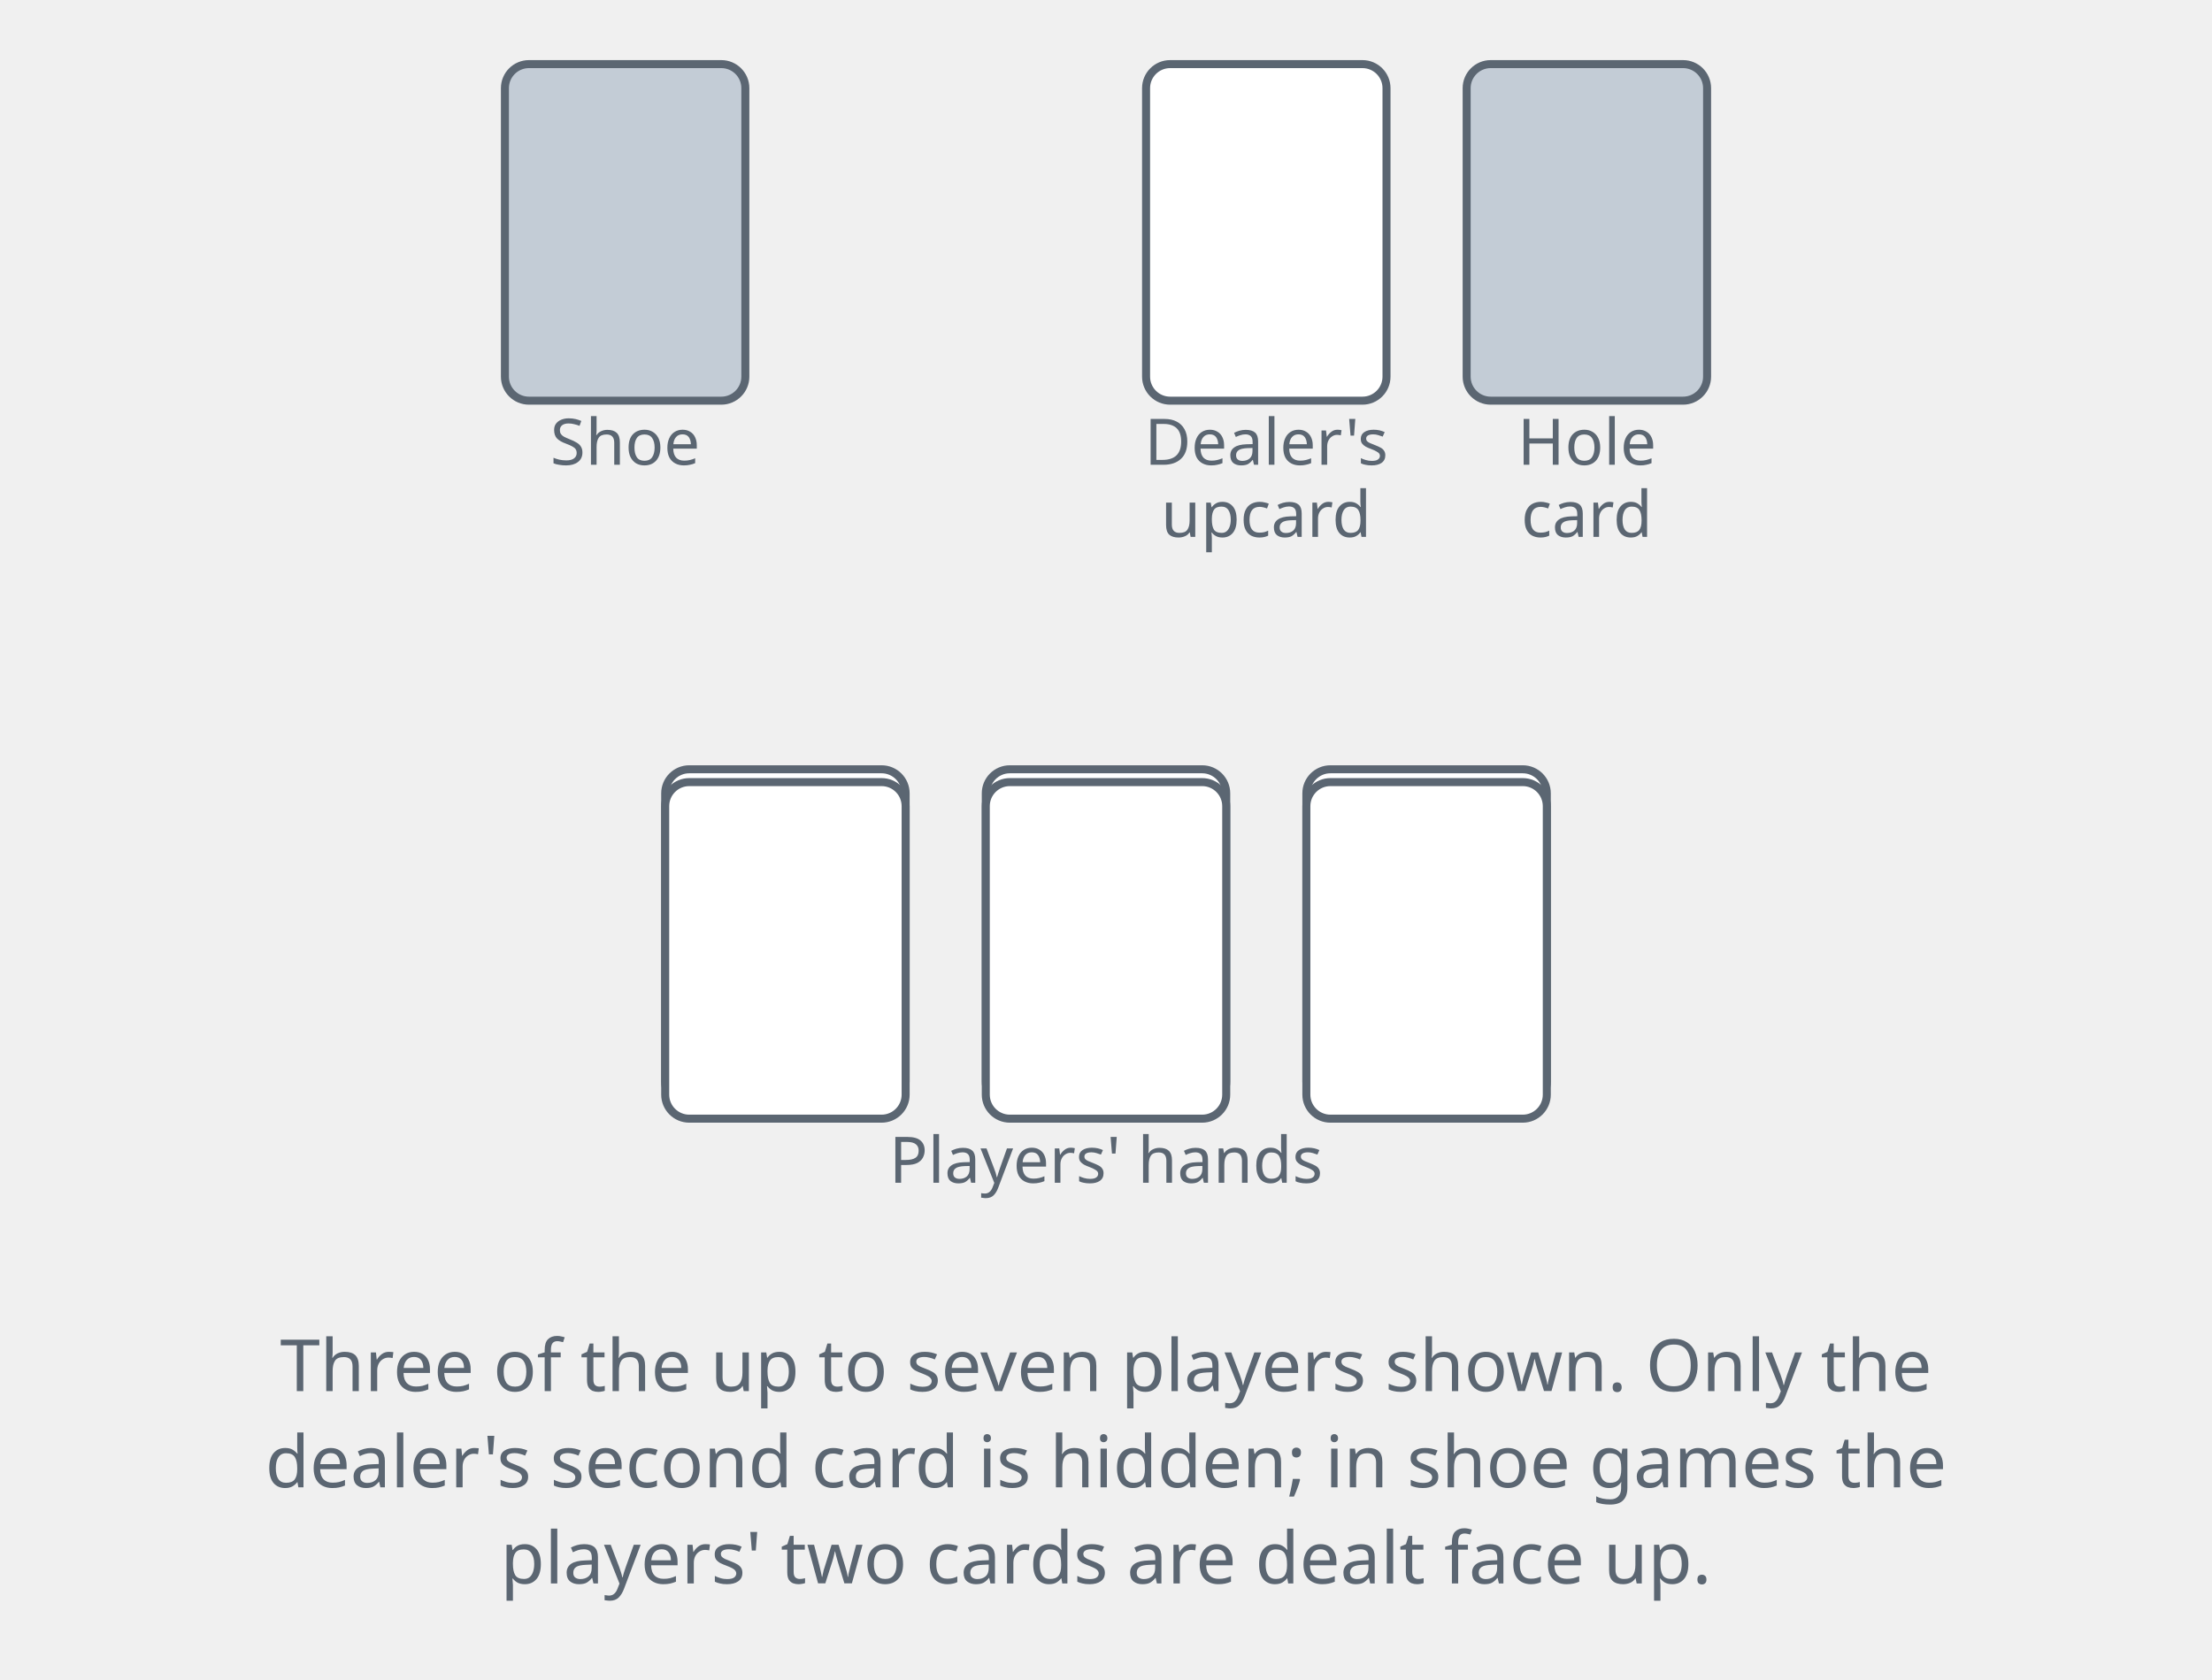
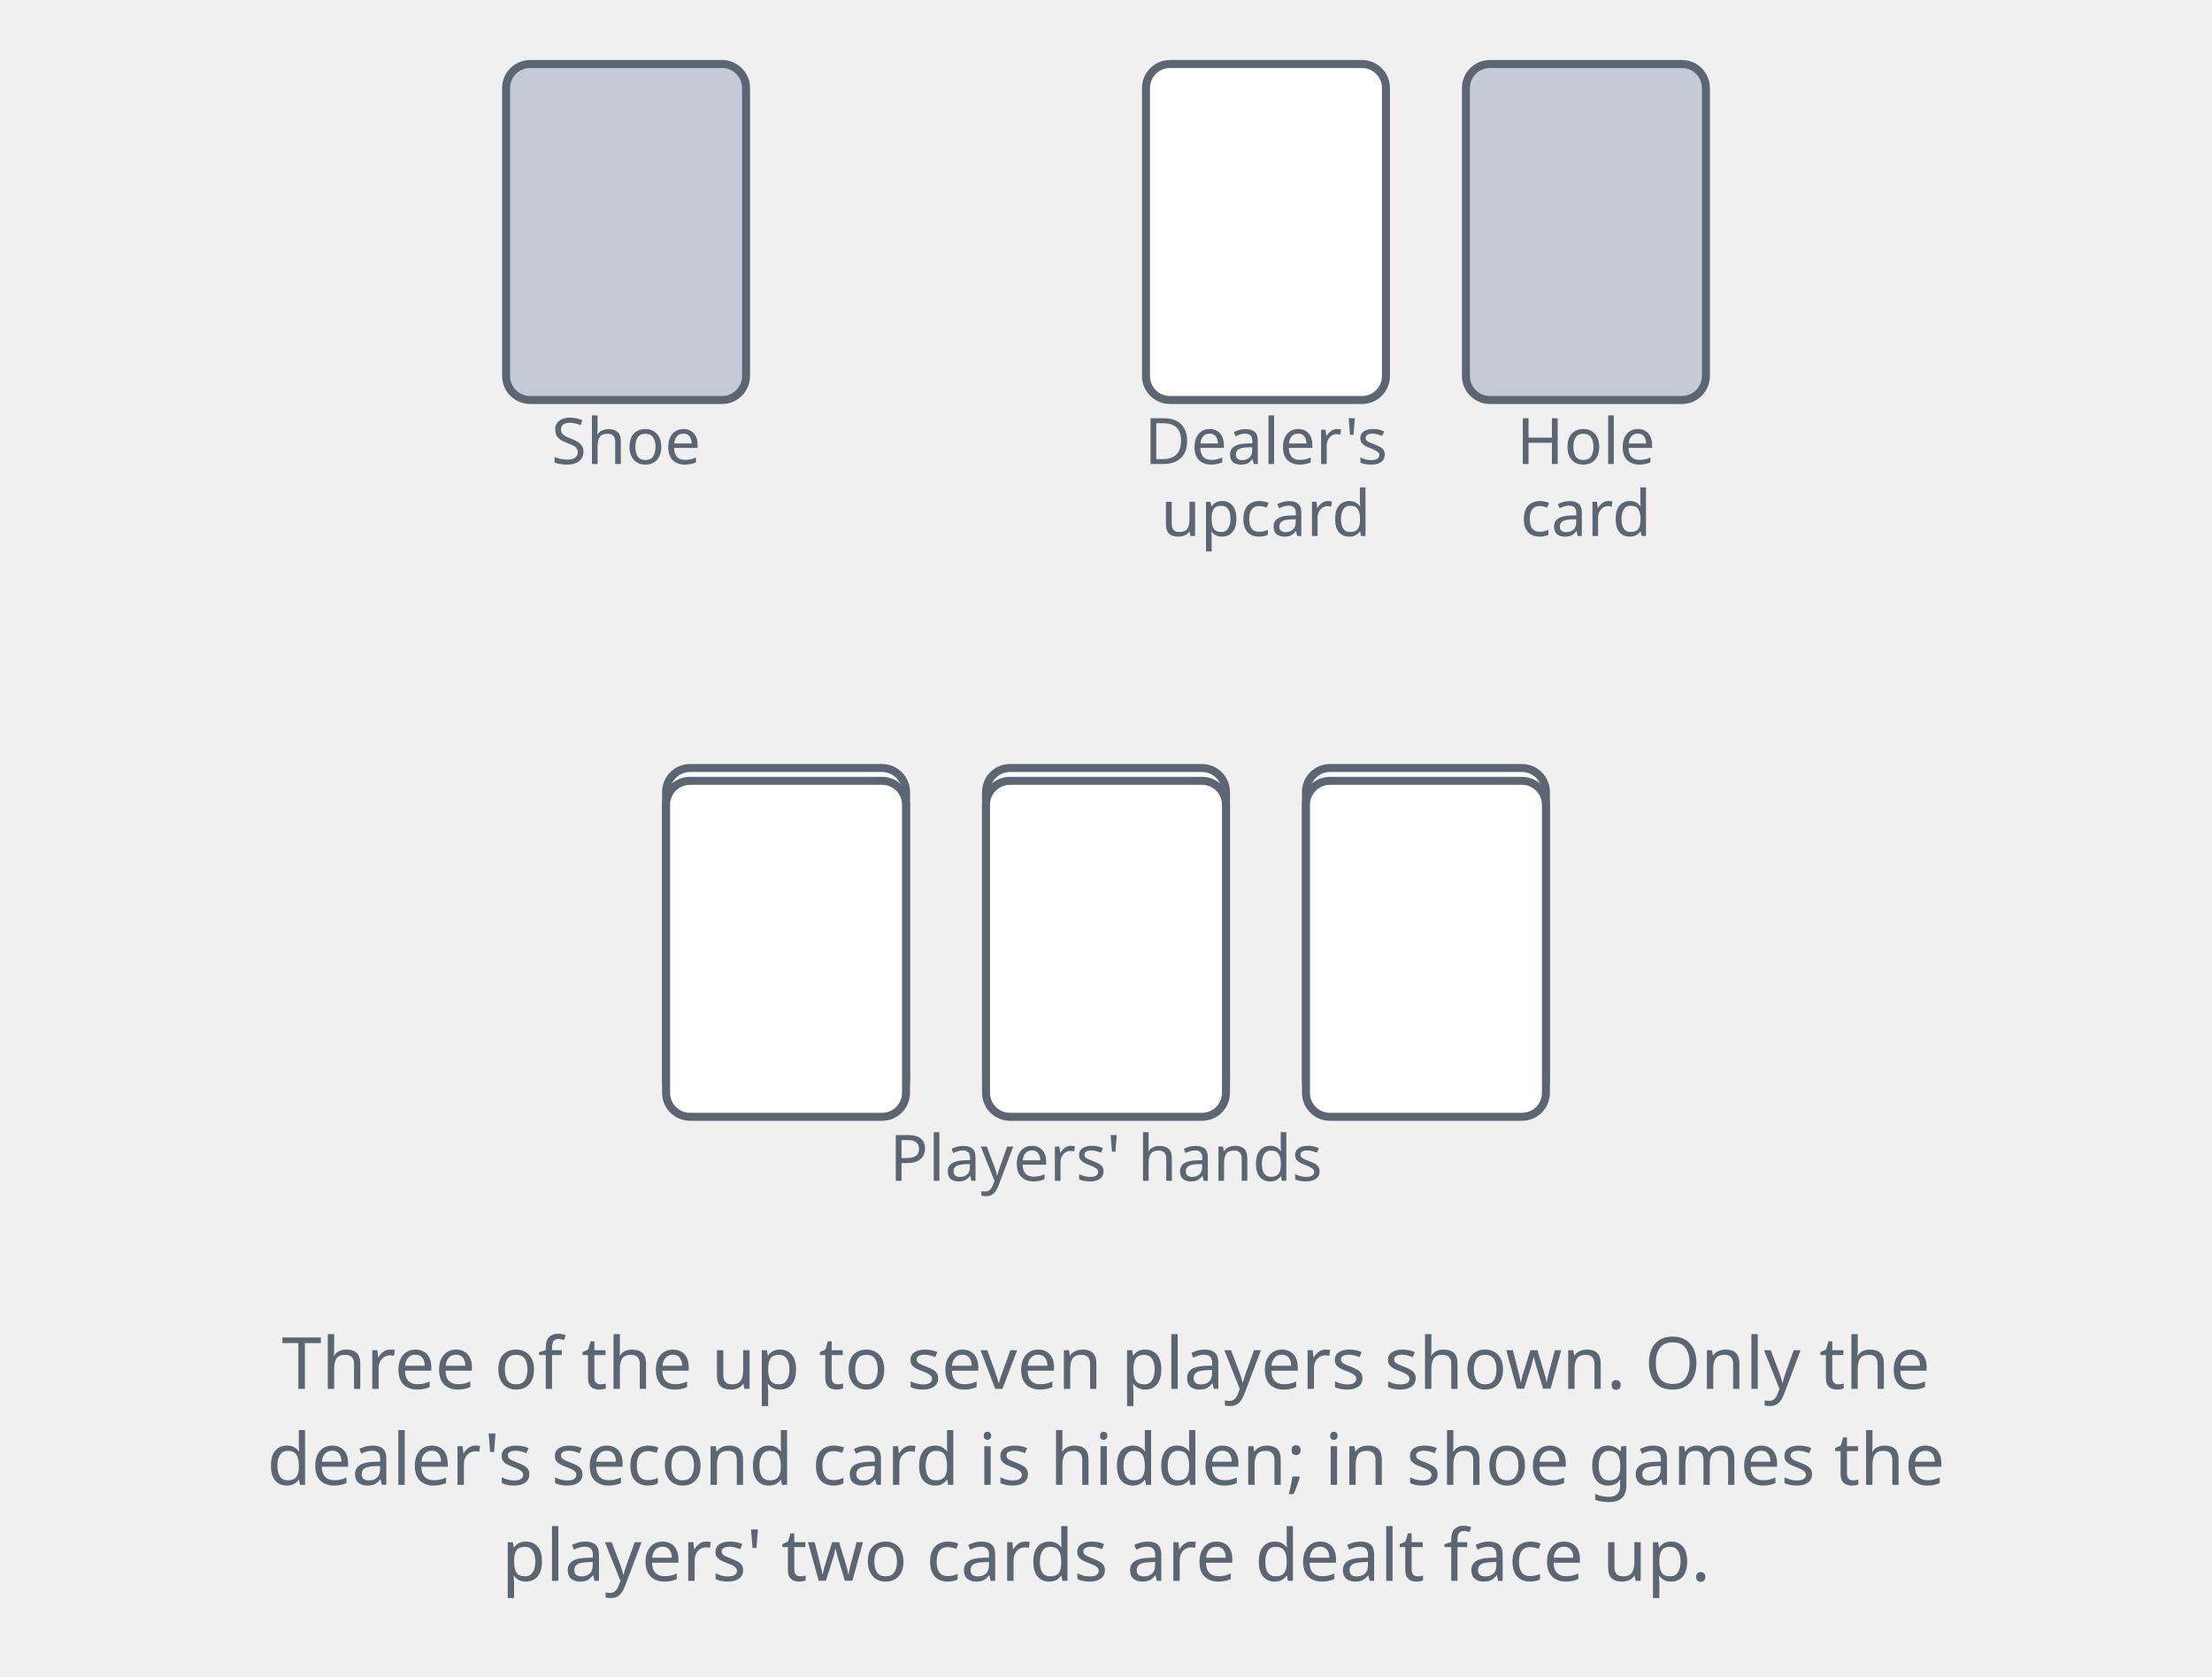
- <svg xmlns="http://www.w3.org/2000/svg" viewBox="0 0 276 209.6" width="276" height="209.6" role="img" aria-label="Blackjack setup diagram">
+ <svg xmlns="http://www.w3.org/2000/svg" viewBox="0 0 276 209.6" width="442" height="335" role="img" aria-label="Blackjack setup diagram">
  <rect x="63.0" y="8.0" width="30" height="42" rx="3" fill="#c3ccd6" stroke="#5b6672" stroke-width="1" />
  <rect x="143.0" y="8.0" width="30" height="42" rx="3" fill="#ffffff" stroke="#5b6672" stroke-width="1" />
  <rect x="183.0" y="8.0" width="30" height="42" rx="3" fill="#c3ccd6" stroke="#5b6672" stroke-width="1" />
  <rect x="83.0" y="96.0" width="30" height="42" rx="3" fill="#ffffff" stroke="#5b6672" stroke-width="1" />
  <rect x="83.0" y="97.6" width="30" height="42" rx="3" fill="#ffffff" stroke="#5b6672" stroke-width="1" />
  <rect x="123.0" y="96.0" width="30" height="42" rx="3" fill="#ffffff" stroke="#5b6672" stroke-width="1" />
  <rect x="123.0" y="97.6" width="30" height="42" rx="3" fill="#ffffff" stroke="#5b6672" stroke-width="1" />
  <rect x="163.0" y="96.0" width="30" height="42" rx="3" fill="#ffffff" stroke="#5b6672" stroke-width="1" />
  <rect x="163.0" y="97.6" width="30" height="42" rx="3" fill="#ffffff" stroke="#5b6672" stroke-width="1" />
  <text x="78.0" y="58.0" text-anchor="middle" font-family="system-ui, sans-serif" font-size="8" fill="#5b6672">Shoe</text>
  <text x="158.0" y="58.0" text-anchor="middle" font-family="system-ui, sans-serif" font-size="8" fill="#5b6672">Dealer's</text>
  <text x="158.0" y="67.0" text-anchor="middle" font-family="system-ui, sans-serif" font-size="8" fill="#5b6672">upcard</text>
  <text x="198.0" y="58.0" text-anchor="middle" font-family="system-ui, sans-serif" font-size="8" fill="#5b6672">Hole</text>
  <text x="198.0" y="67.0" text-anchor="middle" font-family="system-ui, sans-serif" font-size="8" fill="#5b6672">card</text>
  <text x="138.0" y="147.6" text-anchor="middle" font-family="system-ui, sans-serif" font-size="8" fill="#5b6672">Players' hands</text>
  <text x="138.0" y="173.6" text-anchor="middle" font-family="system-ui, sans-serif" font-size="9" fill="#5b6672">Three of the up to seven players shown. Only the</text>
  <text x="138.0" y="185.6" text-anchor="middle" font-family="system-ui, sans-serif" font-size="9" fill="#5b6672">dealer's second card is hidden; in shoe games the</text>
  <text x="138.0" y="197.6" text-anchor="middle" font-family="system-ui, sans-serif" font-size="9" fill="#5b6672">players' two cards are dealt face up.</text>
</svg>
